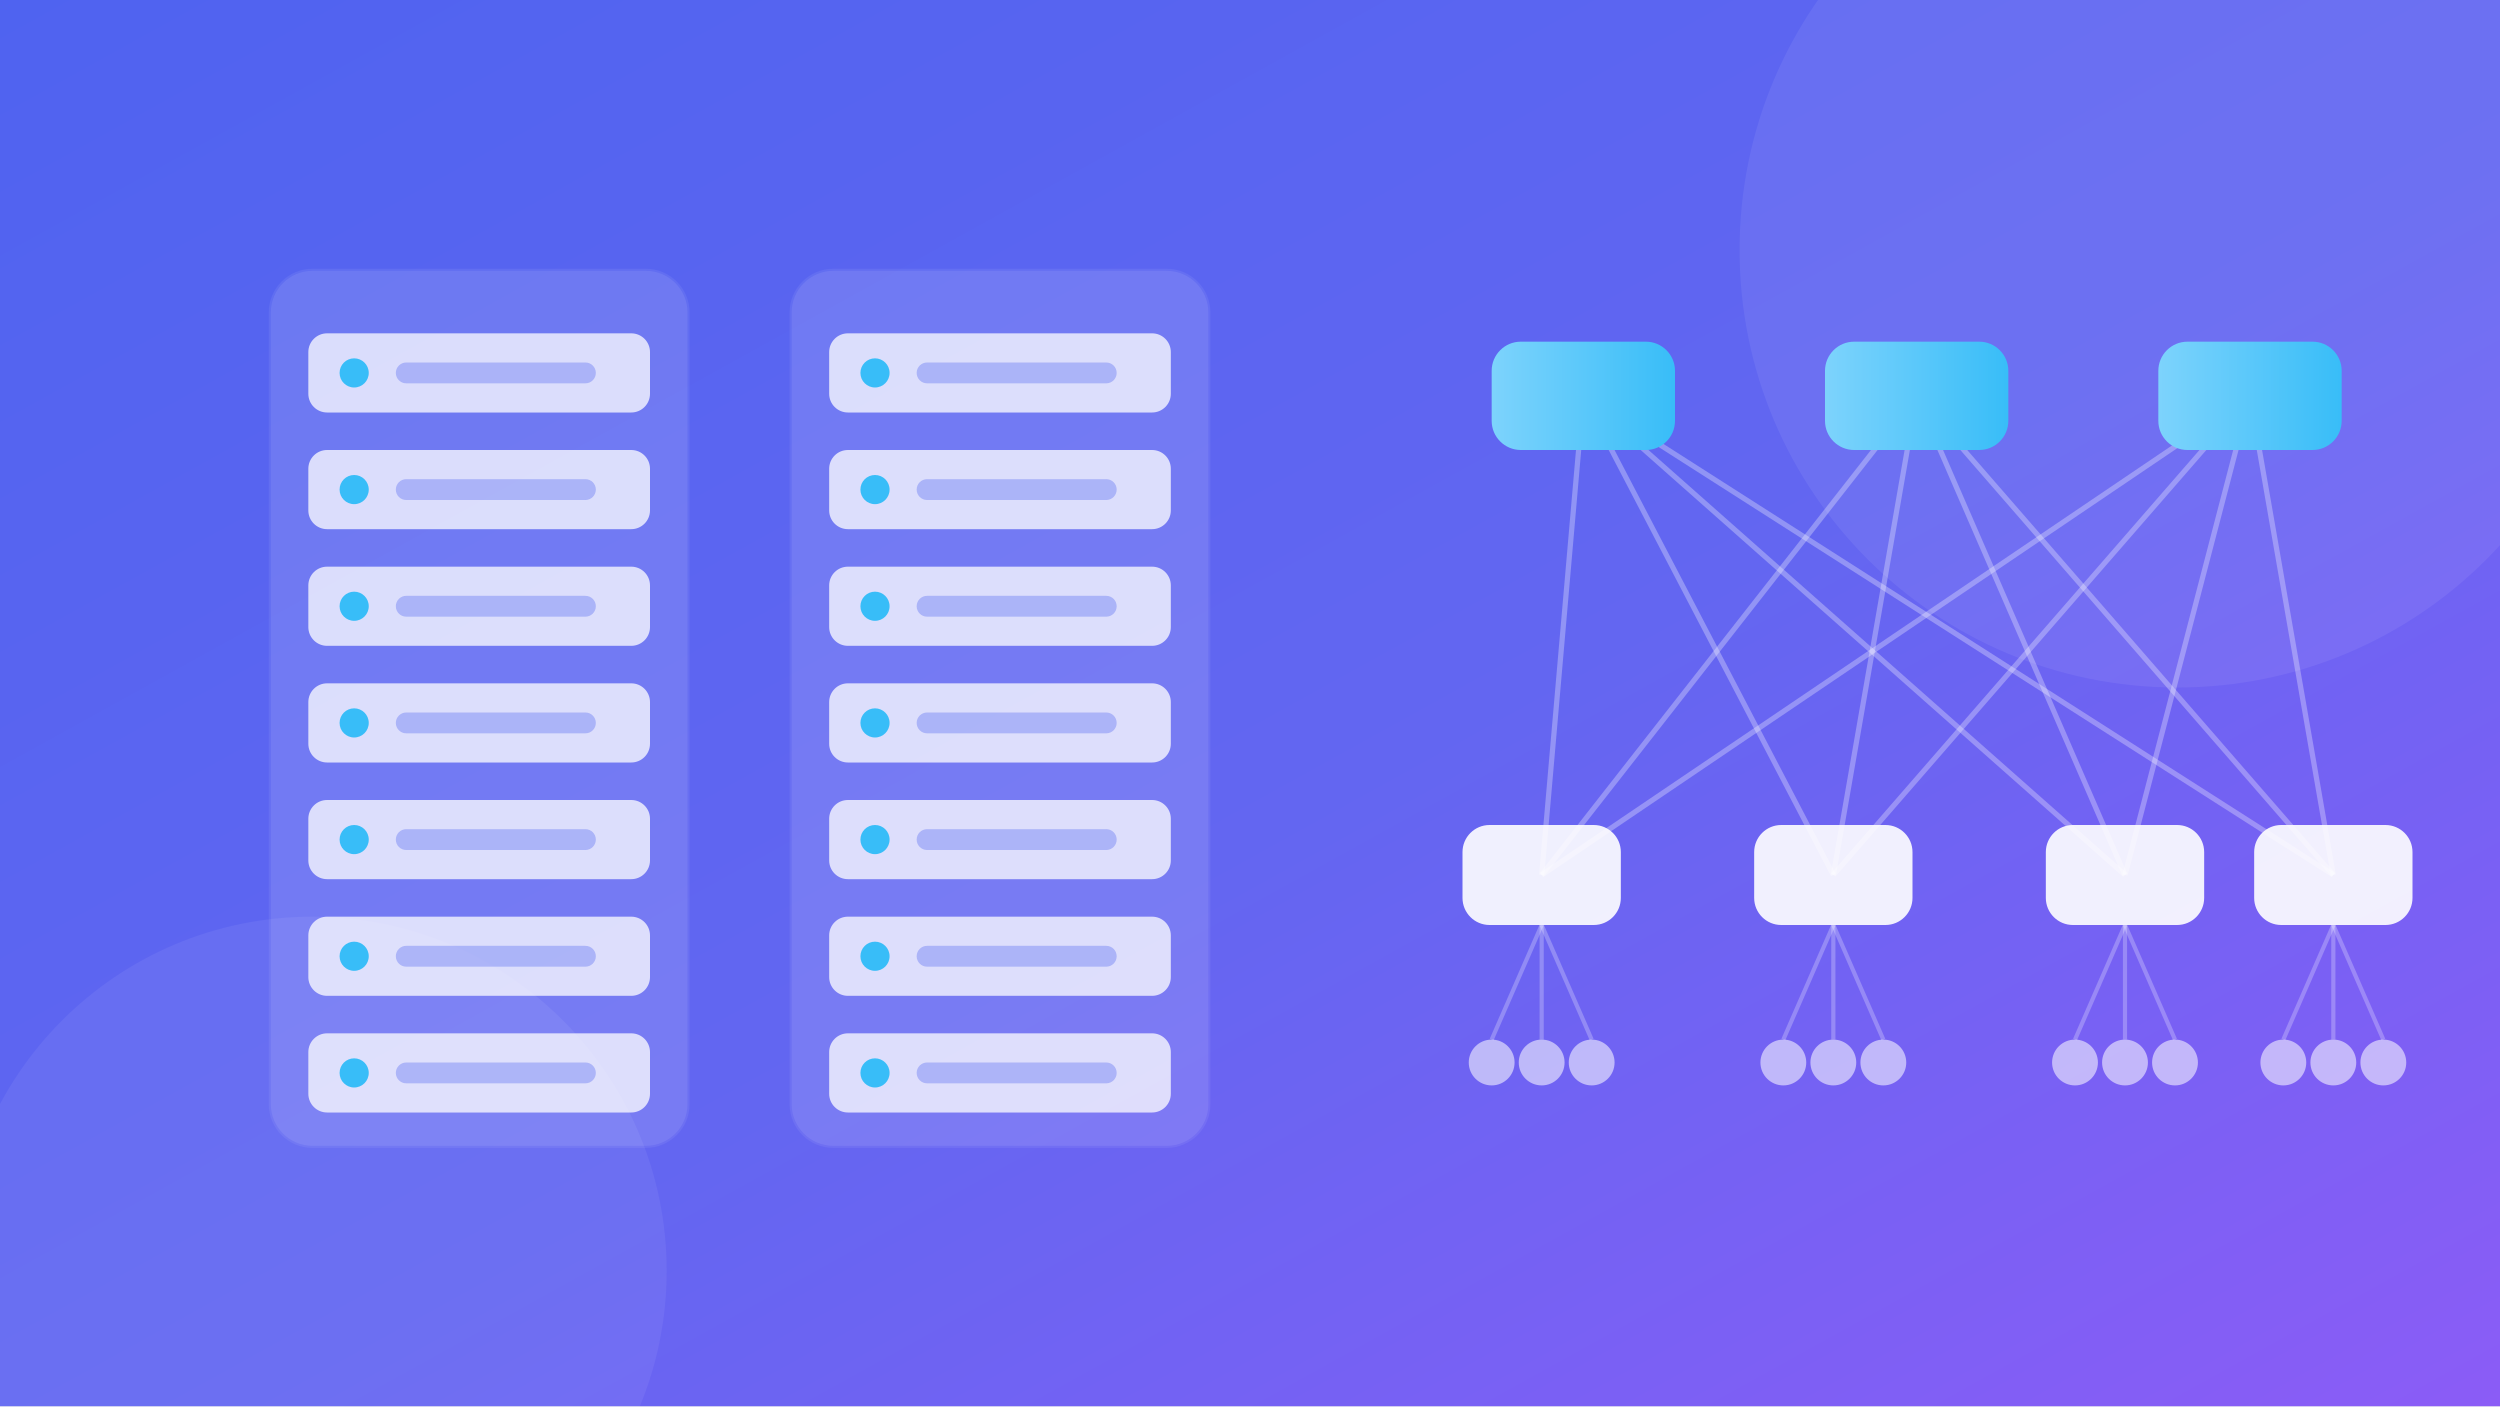
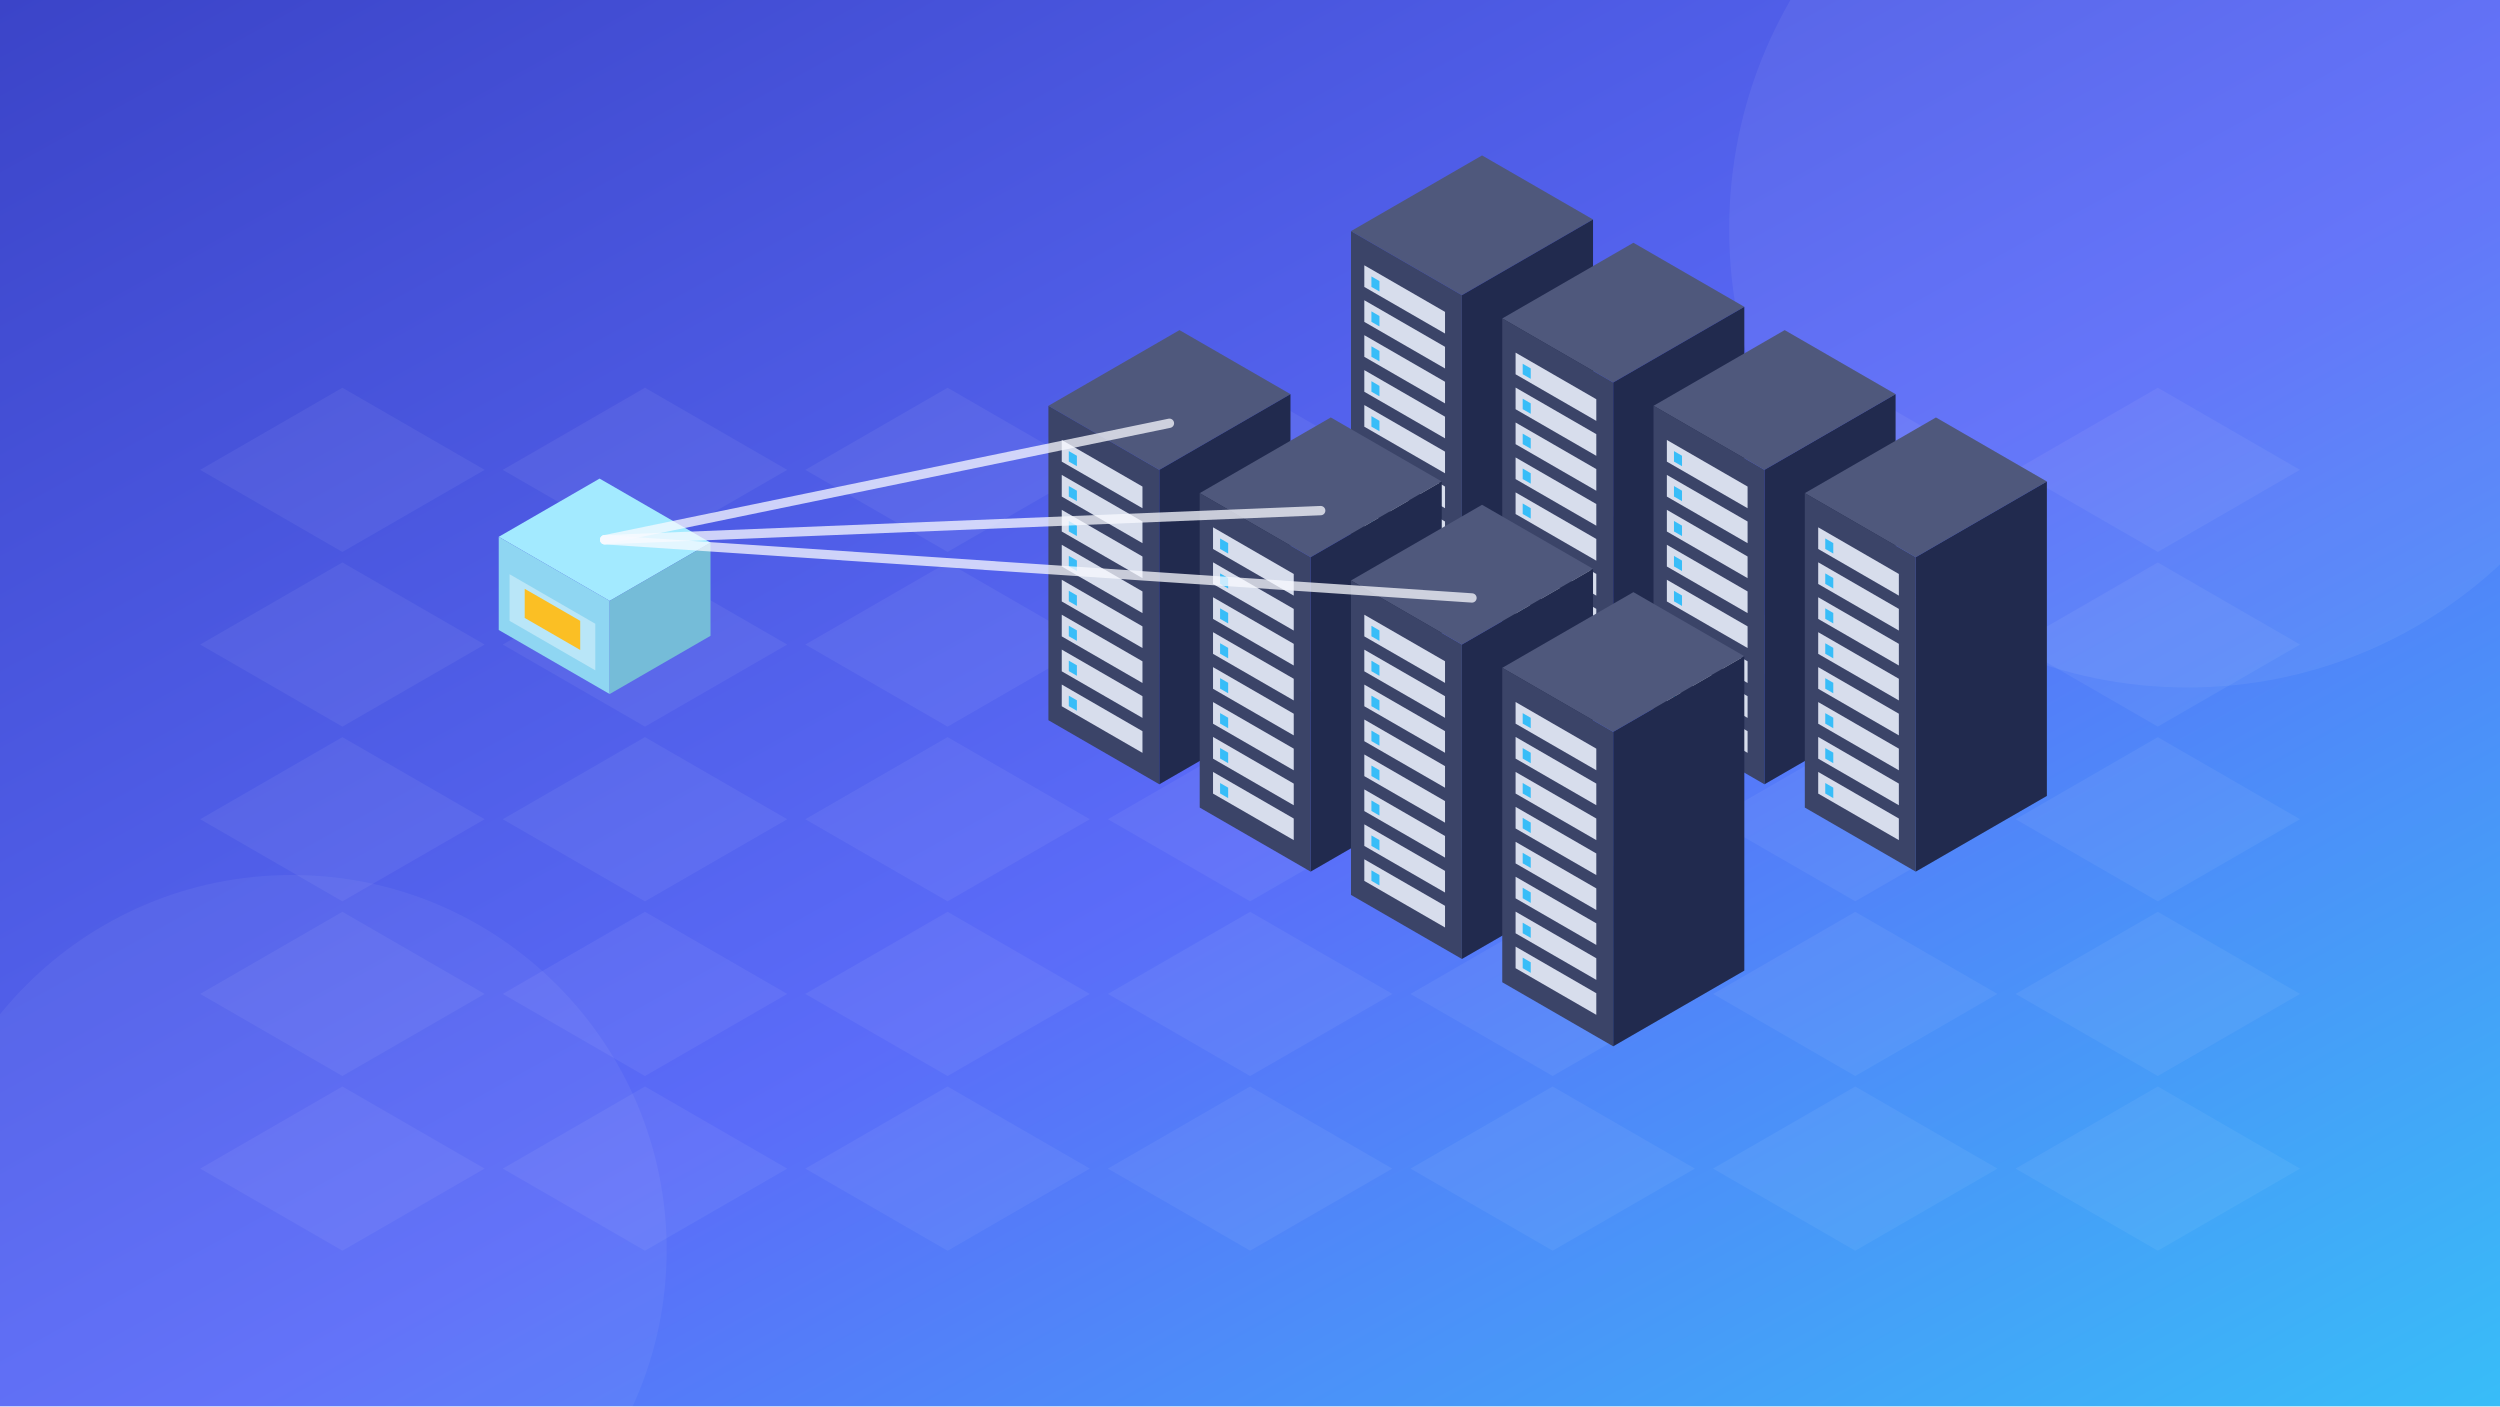
- <svg xmlns="http://www.w3.org/2000/svg" viewBox="0 0 1200 675" width="1200" height="675" role="img">
+ <svg xmlns="http://www.w3.org/2000/svg" viewBox="0 0 1200 675" width="1200" height="675" role="img" aria-label="topicsn">
  <defs>
-     <linearGradient id="bgd" x1="0" y1="0" x2="1" y2="1">
-       <stop offset="0%" stop-color="#4F63F0" />
-       <stop offset="55%" stop-color="#6366F1" />
-       <stop offset="100%" stop-color="#8B5CF6" />
-     </linearGradient>
-     <linearGradient id="sheend" x1="0" y1="0" x2="0" y2="1">
-       <stop offset="0%" stop-color="#ffffff" stop-opacity="0.30" />
-       <stop offset="100%" stop-color="#ffffff" stop-opacity="0.04" />
-     </linearGradient>
-     <linearGradient id="skyd" x1="0" y1="0" x2="1" y2="0">
-       <stop offset="0%" stop-color="#7DD3FC" />
+     <linearGradient id="bgtopicsn" x1="0" y1="0" x2="1" y2="1">
+       <stop offset="0%" stop-color="#3B44C8" />
+       <stop offset="55%" stop-color="#5B6CF9" />
      <stop offset="100%" stop-color="#38BDF8" />
    </linearGradient>
  </defs>
-   <rect width="1200" height="675" fill="url(#bgd)" />
-   <circle cx="1045" cy="120" r="210" fill="#ffffff" opacity="0.07" />
-   <circle cx="150" cy="610" r="170" fill="#ffffff" opacity="0.06" />
-   <rect x="130" y="130" width="200" height="420" rx="20" fill="#ffffff" opacity="0.14" stroke="#ffffff" stroke-opacity="0.45" stroke-width="2" />
-   <rect x="148" y="160" width="164" height="38" rx="9" fill="#ffffff" opacity="0.75" />
-   <circle cx="170" cy="179" r="7" fill="#38BDF8" />
-   <rect x="190" y="174" width="96" height="10" rx="5" fill="#4F63F0" opacity="0.35" />
-   <rect x="148" y="216" width="164" height="38" rx="9" fill="#ffffff" opacity="0.75" />
-   <circle cx="170" cy="235" r="7" fill="#38BDF8" />
-   <rect x="190" y="230" width="96" height="10" rx="5" fill="#4F63F0" opacity="0.35" />
-   <rect x="148" y="272" width="164" height="38" rx="9" fill="#ffffff" opacity="0.75" />
-   <circle cx="170" cy="291" r="7" fill="#38BDF8" />
-   <rect x="190" y="286" width="96" height="10" rx="5" fill="#4F63F0" opacity="0.35" />
-   <rect x="148" y="328" width="164" height="38" rx="9" fill="#ffffff" opacity="0.75" />
-   <circle cx="170" cy="347" r="7" fill="#38BDF8" />
-   <rect x="190" y="342" width="96" height="10" rx="5" fill="#4F63F0" opacity="0.35" />
-   <rect x="148" y="384" width="164" height="38" rx="9" fill="#ffffff" opacity="0.75" />
-   <circle cx="170" cy="403" r="7" fill="#38BDF8" />
-   <rect x="190" y="398" width="96" height="10" rx="5" fill="#4F63F0" opacity="0.35" />
-   <rect x="148" y="440" width="164" height="38" rx="9" fill="#ffffff" opacity="0.75" />
-   <circle cx="170" cy="459" r="7" fill="#38BDF8" />
-   <rect x="190" y="454" width="96" height="10" rx="5" fill="#4F63F0" opacity="0.35" />
-   <rect x="148" y="496" width="164" height="38" rx="9" fill="#ffffff" opacity="0.75" />
-   <circle cx="170" cy="515" r="7" fill="#38BDF8" />
-   <rect x="190" y="510" width="96" height="10" rx="5" fill="#4F63F0" opacity="0.35" />
-   <rect x="380" y="130" width="200" height="420" rx="20" fill="#ffffff" opacity="0.14" stroke="#ffffff" stroke-opacity="0.45" stroke-width="2" />
-   <rect x="398" y="160" width="164" height="38" rx="9" fill="#ffffff" opacity="0.75" />
-   <circle cx="420" cy="179" r="7" fill="#38BDF8" />
-   <rect x="440" y="174" width="96" height="10" rx="5" fill="#4F63F0" opacity="0.35" />
-   <rect x="398" y="216" width="164" height="38" rx="9" fill="#ffffff" opacity="0.75" />
-   <circle cx="420" cy="235" r="7" fill="#38BDF8" />
-   <rect x="440" y="230" width="96" height="10" rx="5" fill="#4F63F0" opacity="0.35" />
-   <rect x="398" y="272" width="164" height="38" rx="9" fill="#ffffff" opacity="0.75" />
-   <circle cx="420" cy="291" r="7" fill="#38BDF8" />
-   <rect x="440" y="286" width="96" height="10" rx="5" fill="#4F63F0" opacity="0.35" />
-   <rect x="398" y="328" width="164" height="38" rx="9" fill="#ffffff" opacity="0.75" />
-   <circle cx="420" cy="347" r="7" fill="#38BDF8" />
-   <rect x="440" y="342" width="96" height="10" rx="5" fill="#4F63F0" opacity="0.35" />
-   <rect x="398" y="384" width="164" height="38" rx="9" fill="#ffffff" opacity="0.75" />
-   <circle cx="420" cy="403" r="7" fill="#38BDF8" />
-   <rect x="440" y="398" width="96" height="10" rx="5" fill="#4F63F0" opacity="0.35" />
-   <rect x="398" y="440" width="164" height="38" rx="9" fill="#ffffff" opacity="0.75" />
-   <circle cx="420" cy="459" r="7" fill="#38BDF8" />
-   <rect x="440" y="454" width="96" height="10" rx="5" fill="#4F63F0" opacity="0.35" />
-   <rect x="398" y="496" width="164" height="38" rx="9" fill="#ffffff" opacity="0.75" />
-   <circle cx="420" cy="515" r="7" fill="#38BDF8" />
-   <rect x="440" y="510" width="96" height="10" rx="5" fill="#4F63F0" opacity="0.35" />
-   <line x1="760" y1="190" x2="740" y2="420" stroke="#ffffff" stroke-opacity="0.30" stroke-width="2.5" />
-   <line x1="760" y1="190" x2="880" y2="420" stroke="#ffffff" stroke-opacity="0.30" stroke-width="2.5" />
-   <line x1="760" y1="190" x2="1020" y2="420" stroke="#ffffff" stroke-opacity="0.30" stroke-width="2.5" />
-   <line x1="760" y1="190" x2="1120" y2="420" stroke="#ffffff" stroke-opacity="0.30" stroke-width="2.5" />
-   <line x1="920" y1="190" x2="740" y2="420" stroke="#ffffff" stroke-opacity="0.30" stroke-width="2.5" />
-   <line x1="920" y1="190" x2="880" y2="420" stroke="#ffffff" stroke-opacity="0.30" stroke-width="2.5" />
-   <line x1="920" y1="190" x2="1020" y2="420" stroke="#ffffff" stroke-opacity="0.30" stroke-width="2.5" />
-   <line x1="920" y1="190" x2="1120" y2="420" stroke="#ffffff" stroke-opacity="0.30" stroke-width="2.5" />
-   <line x1="1080" y1="190" x2="740" y2="420" stroke="#ffffff" stroke-opacity="0.30" stroke-width="2.5" />
-   <line x1="1080" y1="190" x2="880" y2="420" stroke="#ffffff" stroke-opacity="0.30" stroke-width="2.5" />
-   <line x1="1080" y1="190" x2="1020" y2="420" stroke="#ffffff" stroke-opacity="0.30" stroke-width="2.5" />
-   <line x1="1080" y1="190" x2="1120" y2="420" stroke="#ffffff" stroke-opacity="0.30" stroke-width="2.5" />
-   <rect x="716" y="164" width="88" height="52" rx="14" fill="url(#skyd)" />
-   <rect x="876" y="164" width="88" height="52" rx="14" fill="url(#skyd)" />
-   <rect x="1036" y="164" width="88" height="52" rx="14" fill="url(#skyd)" />
-   <rect x="702" y="396" width="76" height="48" rx="13" fill="#ffffff" opacity="0.9" />
-   <rect x="842" y="396" width="76" height="48" rx="13" fill="#ffffff" opacity="0.9" />
-   <rect x="982" y="396" width="76" height="48" rx="13" fill="#ffffff" opacity="0.9" />
-   <rect x="1082" y="396" width="76" height="48" rx="13" fill="#ffffff" opacity="0.9" />
-   <circle cx="716" cy="510" r="11" fill="#ffffff" opacity="0.55" />
-   <line x1="740" y1="444" x2="716" y2="499" stroke="#ffffff" stroke-opacity="0.25" stroke-width="2" />
-   <circle cx="740" cy="510" r="11" fill="#ffffff" opacity="0.55" />
-   <line x1="740" y1="444" x2="740" y2="499" stroke="#ffffff" stroke-opacity="0.25" stroke-width="2" />
-   <circle cx="764" cy="510" r="11" fill="#ffffff" opacity="0.55" />
-   <line x1="740" y1="444" x2="764" y2="499" stroke="#ffffff" stroke-opacity="0.25" stroke-width="2" />
-   <circle cx="856" cy="510" r="11" fill="#ffffff" opacity="0.55" />
-   <line x1="880" y1="444" x2="856" y2="499" stroke="#ffffff" stroke-opacity="0.25" stroke-width="2" />
-   <circle cx="880" cy="510" r="11" fill="#ffffff" opacity="0.55" />
-   <line x1="880" y1="444" x2="880" y2="499" stroke="#ffffff" stroke-opacity="0.25" stroke-width="2" />
-   <circle cx="904" cy="510" r="11" fill="#ffffff" opacity="0.55" />
-   <line x1="880" y1="444" x2="904" y2="499" stroke="#ffffff" stroke-opacity="0.25" stroke-width="2" />
-   <circle cx="996" cy="510" r="11" fill="#ffffff" opacity="0.55" />
-   <line x1="1020" y1="444" x2="996" y2="499" stroke="#ffffff" stroke-opacity="0.25" stroke-width="2" />
-   <circle cx="1020" cy="510" r="11" fill="#ffffff" opacity="0.55" />
-   <line x1="1020" y1="444" x2="1020" y2="499" stroke="#ffffff" stroke-opacity="0.25" stroke-width="2" />
-   <circle cx="1044" cy="510" r="11" fill="#ffffff" opacity="0.55" />
-   <line x1="1020" y1="444" x2="1044" y2="499" stroke="#ffffff" stroke-opacity="0.25" stroke-width="2" />
-   <circle cx="1096" cy="510" r="11" fill="#ffffff" opacity="0.55" />
-   <line x1="1120" y1="444" x2="1096" y2="499" stroke="#ffffff" stroke-opacity="0.25" stroke-width="2" />
-   <circle cx="1120" cy="510" r="11" fill="#ffffff" opacity="0.55" />
-   <line x1="1120" y1="444" x2="1120" y2="499" stroke="#ffffff" stroke-opacity="0.25" stroke-width="2" />
-   <circle cx="1144" cy="510" r="11" fill="#ffffff" opacity="0.55" />
-   <line x1="1120" y1="444" x2="1144" y2="499" stroke="#ffffff" stroke-opacity="0.25" stroke-width="2" />
+   <rect width="1200" height="675" fill="url(#bgtopicsn)" />
+   <circle cx="1050" cy="110" r="220" fill="#ffffff" opacity="0.06" />
+   <circle cx="140" cy="600" r="180" fill="#ffffff" opacity="0.05" />
+   <g transform="translate(629.1 354.1) scale(2.795)" font-family="ui-sans-serif, system-ui, sans-serif">
+     <polygon points="-166.28,-60.10 -141.85,-46.00 -166.28,-31.90 -190.70,-46.00" fill="#ffffff" opacity="0.055" />
+     <polygon points="-166.28,-30.10 -141.85,-16.00 -166.28,-1.90 -190.70,-16.00" fill="#ffffff" opacity="0.055" />
+     <polygon points="-166.28,-0.10 -141.85,14.00 -166.28,28.10 -190.70,14.00" fill="#ffffff" opacity="0.055" />
+     <polygon points="-166.28,29.90 -141.85,44.00 -166.28,58.10 -190.70,44.00" fill="#ffffff" opacity="0.055" />
+     <polygon points="-166.28,59.90 -141.85,74.00 -166.28,88.10 -190.70,74.00" fill="#ffffff" opacity="0.055" />
+     <polygon points="-114.32,-60.10 -89.89,-46.00 -114.32,-31.90 -138.74,-46.00" fill="#ffffff" opacity="0.055" />
+     <polygon points="-114.32,-30.10 -89.89,-16.00 -114.32,-1.90 -138.74,-16.00" fill="#ffffff" opacity="0.055" />
+     <polygon points="-114.32,-0.10 -89.89,14.00 -114.32,28.10 -138.74,14.00" fill="#ffffff" opacity="0.055" />
+     <polygon points="-114.32,29.90 -89.89,44.00 -114.32,58.10 -138.74,44.00" fill="#ffffff" opacity="0.055" />
+     <polygon points="-114.32,59.90 -89.89,74.00 -114.32,88.10 -138.74,74.00" fill="#ffffff" opacity="0.055" />
+     <polygon points="-62.35,-60.10 -37.93,-46.00 -62.35,-31.90 -86.78,-46.00" fill="#ffffff" opacity="0.055" />
+     <polygon points="-62.35,-30.10 -37.93,-16.00 -62.35,-1.90 -86.78,-16.00" fill="#ffffff" opacity="0.055" />
+     <polygon points="-62.35,-0.10 -37.93,14.00 -62.35,28.10 -86.78,14.00" fill="#ffffff" opacity="0.055" />
+     <polygon points="-62.35,29.90 -37.93,44.00 -62.35,58.10 -86.78,44.00" fill="#ffffff" opacity="0.055" />
+     <polygon points="-62.35,59.90 -37.93,74.00 -62.35,88.10 -86.78,74.00" fill="#ffffff" opacity="0.055" />
+     <polygon points="-10.39,-60.10 14.03,-46.00 -10.39,-31.90 -34.81,-46.00" fill="#ffffff" opacity="0.055" />
+     <polygon points="-10.39,-30.10 14.03,-16.00 -10.39,-1.90 -34.81,-16.00" fill="#ffffff" opacity="0.055" />
+     <polygon points="-10.39,-0.10 14.03,14.00 -10.39,28.10 -34.81,14.00" fill="#ffffff" opacity="0.055" />
+     <polygon points="-10.39,29.90 14.03,44.00 -10.39,58.10 -34.81,44.00" fill="#ffffff" opacity="0.055" />
+     <polygon points="-10.39,59.90 14.03,74.00 -10.39,88.10 -34.81,74.00" fill="#ffffff" opacity="0.055" />
+     <polygon points="41.57,-60.10 65.99,-46.00 41.57,-31.90 17.15,-46.00" fill="#ffffff" opacity="0.055" />
+     <polygon points="41.57,-30.10 65.99,-16.00 41.57,-1.90 17.15,-16.00" fill="#ffffff" opacity="0.055" />
+     <polygon points="41.57,-0.10 65.99,14.00 41.57,28.10 17.15,14.00" fill="#ffffff" opacity="0.055" />
+     <polygon points="41.57,29.90 65.99,44.00 41.57,58.10 17.15,44.00" fill="#ffffff" opacity="0.055" />
+     <polygon points="41.57,59.90 65.99,74.00 41.57,88.10 17.15,74.00" fill="#ffffff" opacity="0.055" />
+     <polygon points="93.53,-60.10 117.95,-46.00 93.53,-31.90 69.11,-46.00" fill="#ffffff" opacity="0.055" />
+     <polygon points="93.53,-30.10 117.95,-16.00 93.53,-1.90 69.11,-16.00" fill="#ffffff" opacity="0.055" />
+     <polygon points="93.53,-0.10 117.95,14.00 93.53,28.10 69.11,14.00" fill="#ffffff" opacity="0.055" />
+     <polygon points="93.53,29.90 117.95,44.00 93.53,58.10 69.11,44.00" fill="#ffffff" opacity="0.055" />
+     <polygon points="93.53,59.90 117.95,74.00 93.53,88.10 69.11,74.00" fill="#ffffff" opacity="0.055" />
+     <polygon points="145.49,-60.10 169.91,-46.00 145.49,-31.90 121.07,-46.00" fill="#ffffff" opacity="0.055" />
+     <polygon points="145.49,-30.10 169.91,-16.00 145.49,-1.90 121.07,-16.00" fill="#ffffff" opacity="0.055" />
+     <polygon points="145.49,-0.10 169.91,14.00 145.49,28.10 121.07,14.00" fill="#ffffff" opacity="0.055" />
+     <polygon points="145.49,29.90 169.91,44.00 145.49,58.10 121.07,44.00" fill="#ffffff" opacity="0.055" />
+     <polygon points="145.49,59.90 169.91,74.00 145.49,88.10 121.07,74.00" fill="#ffffff" opacity="0.055" />
+     <polygon points="-122.11,-44.50 -103.06,-33.50 -120.38,-23.50 -139.43,-34.50" fill="#a3eaff" stroke="none" stroke-width="1" stroke-linejoin="round" />
+     <polygon points="-139.43,-18.50 -139.43,-34.50 -120.38,-23.50 -120.38,-7.50" fill="#8FD6F2" stroke="none" stroke-width="1" stroke-linejoin="round" />
+     <polygon points="-103.06,-17.50 -103.06,-33.50 -120.38,-23.50 -120.38,-7.50" fill="#75bcd8" stroke="none" stroke-width="1" stroke-linejoin="round" />
+     <polygon points="-137.57,-20.07 -122.85,-11.57 -122.85,-19.57 -137.57,-28.07" fill="#E4F6FD" opacity="0.5" />
+     <polygon points="-134.97,-20.57 -125.44,-15.07 -125.44,-20.07 -134.97,-25.57" fill="#FBBF24" />
+     <polygon points="29.44,-100.00 48.50,-89.00 25.98,-76.00 6.93,-87.00" fill="#4f587c" stroke="none" stroke-width="1" stroke-linejoin="round" />
+     <polygon points="6.93,-33.00 6.93,-87.00 25.98,-76.00 25.98,-22.00" fill="#3B4468" stroke="none" stroke-width="1" stroke-linejoin="round" />
+     <polygon points="48.50,-35.00 48.50,-89.00 25.98,-76.00 25.98,-22.00" fill="#212a4e" stroke="none" stroke-width="1" stroke-linejoin="round" />
+     <polygon points="9.22,-35.41 23.08,-27.41 23.08,-31.13 9.22,-39.13" fill="#E8EDFB" opacity="0.9" />
+     <polygon points="10.44,-35.42 11.82,-34.63 11.82,-36.42 10.44,-37.23" fill="#38BDF8" />
+     <polygon points="9.22,-41.41 23.08,-33.41 23.08,-37.13 9.22,-45.13" fill="#E8EDFB" opacity="0.9" />
+     <polygon points="10.44,-41.42 11.82,-40.63 11.82,-42.42 10.44,-43.23" fill="#38BDF8" />
+     <polygon points="9.22,-47.41 23.08,-39.41 23.08,-43.13 9.22,-51.13" fill="#E8EDFB" opacity="0.9" />
+     <polygon points="10.44,-47.42 11.82,-46.63 11.82,-48.42 10.44,-49.23" fill="#38BDF8" />
+     <polygon points="9.22,-53.41 23.08,-45.41 23.08,-49.13 9.22,-57.13" fill="#E8EDFB" opacity="0.9" />
+     <polygon points="10.44,-53.42 11.82,-52.63 11.82,-54.42 10.44,-55.23" fill="#38BDF8" />
+     <polygon points="9.22,-59.41 23.08,-51.41 23.08,-55.13 9.22,-63.13" fill="#E8EDFB" opacity="0.9" />
+     <polygon points="10.44,-59.42 11.82,-58.63 11.82,-60.42 10.44,-61.23" fill="#38BDF8" />
+     <polygon points="9.22,-65.41 23.08,-57.41 23.08,-61.13 9.22,-69.13" fill="#E8EDFB" opacity="0.9" />
+     <polygon points="10.44,-65.42 11.82,-64.63 11.82,-66.42 10.44,-67.22" fill="#38BDF8" />
+     <polygon points="9.22,-71.41 23.08,-63.41 23.08,-67.13 9.22,-75.13" fill="#E8EDFB" opacity="0.9" />
+     <polygon points="10.44,-71.42 11.82,-70.63 11.82,-72.42 10.44,-73.22" fill="#38BDF8" />
+     <polygon points="9.22,-77.41 23.08,-69.41 23.08,-73.13 9.22,-81.13" fill="#E8EDFB" opacity="0.9" />
+     <polygon points="10.44,-77.42 11.82,-76.63 11.82,-78.42 10.44,-79.22" fill="#38BDF8" />
+     <polygon points="55.43,-85.00 74.48,-74.00 51.96,-61.00 32.91,-72.00" fill="#4f587c" stroke="none" stroke-width="1" stroke-linejoin="round" />
+     <polygon points="32.91,-18.00 32.91,-72.00 51.96,-61.00 51.96,-7.00" fill="#3B4468" stroke="none" stroke-width="1" stroke-linejoin="round" />
+     <polygon points="74.48,-20.00 74.48,-74.00 51.96,-61.00 51.96,-7.00" fill="#212a4e" stroke="none" stroke-width="1" stroke-linejoin="round" />
+     <polygon points="35.20,-20.41 49.06,-12.40 49.06,-16.13 35.20,-24.13" fill="#E8EDFB" opacity="0.9" />
+     <polygon points="36.42,-20.43 37.80,-19.63 37.80,-21.42 36.42,-22.23" fill="#38BDF8" />
+     <polygon points="35.20,-26.41 49.06,-18.41 49.06,-22.13 35.20,-30.13" fill="#E8EDFB" opacity="0.9" />
+     <polygon points="36.42,-26.43 37.80,-25.63 37.80,-27.43 36.42,-28.23" fill="#38BDF8" />
+     <polygon points="35.20,-32.41 49.06,-24.40 49.06,-28.12 35.20,-36.13" fill="#E8EDFB" opacity="0.9" />
+     <polygon points="36.42,-32.42 37.80,-31.63 37.80,-33.42 36.42,-34.23" fill="#38BDF8" />
+     <polygon points="35.20,-38.41 49.06,-30.40 49.06,-34.13 35.20,-42.13" fill="#E8EDFB" opacity="0.9" />
+     <polygon points="36.42,-38.42 37.80,-37.63 37.80,-39.42 36.42,-40.23" fill="#38BDF8" />
+     <polygon points="35.20,-44.41 49.06,-36.41 49.06,-40.13 35.20,-48.13" fill="#E8EDFB" opacity="0.9" />
+     <polygon points="36.42,-44.42 37.80,-43.63 37.80,-45.42 36.42,-46.23" fill="#38BDF8" />
+     <polygon points="35.20,-50.41 49.06,-42.41 49.06,-46.13 35.20,-54.13" fill="#E8EDFB" opacity="0.9" />
+     <polygon points="36.42,-50.42 37.80,-49.63 37.80,-51.42 36.42,-52.22" fill="#38BDF8" />
+     <polygon points="35.20,-56.41 49.06,-48.41 49.06,-52.13 35.20,-60.13" fill="#E8EDFB" opacity="0.9" />
+     <polygon points="36.42,-56.42 37.80,-55.63 37.80,-57.42 36.42,-58.22" fill="#38BDF8" />
+     <polygon points="35.20,-62.41 49.06,-54.41 49.06,-58.13 35.20,-66.13" fill="#E8EDFB" opacity="0.9" />
+     <polygon points="36.42,-62.42 37.80,-61.63 37.80,-63.42 36.42,-64.22" fill="#38BDF8" />
+     <polygon points="81.41,-70.00 100.46,-59.00 77.94,-46.00 58.89,-57.00" fill="#4f587c" stroke="none" stroke-width="1" stroke-linejoin="round" />
+     <polygon points="58.89,-3.00 58.89,-57.00 77.94,-46.00 77.94,8.00" fill="#3B4468" stroke="none" stroke-width="1" stroke-linejoin="round" />
+     <polygon points="100.46,-5.00 100.46,-59.00 77.94,-46.00 77.94,8.00" fill="#212a4e" stroke="none" stroke-width="1" stroke-linejoin="round" />
+     <polygon points="61.18,-5.40 75.04,2.60 75.04,-1.12 61.18,-9.13" fill="#E8EDFB" opacity="0.9" />
+     <polygon points="62.40,-5.42 63.78,-4.62 63.78,-6.42 62.40,-7.22" fill="#38BDF8" />
+     <polygon points="61.18,-11.40 75.04,-3.40 75.04,-7.13 61.18,-15.13" fill="#E8EDFB" opacity="0.9" />
+     <polygon points="62.40,-11.42 63.78,-10.62 63.78,-12.42 62.40,-13.22" fill="#38BDF8" />
+     <polygon points="61.18,-17.40 75.04,-9.40 75.04,-13.12 61.18,-21.12" fill="#E8EDFB" opacity="0.9" />
+     <polygon points="62.40,-17.42 63.78,-16.62 63.78,-18.42 62.40,-19.22" fill="#38BDF8" />
+     <polygon points="61.18,-23.40 75.04,-15.40 75.04,-19.12 61.18,-27.12" fill="#E8EDFB" opacity="0.9" />
+     <polygon points="62.40,-23.42 63.78,-22.62 63.78,-24.42 62.40,-25.22" fill="#38BDF8" />
+     <polygon points="61.18,-29.40 75.04,-21.40 75.04,-25.12 61.18,-33.13" fill="#E8EDFB" opacity="0.9" />
+     <polygon points="62.40,-29.42 63.78,-28.62 63.78,-30.42 62.40,-31.22" fill="#38BDF8" />
+     <polygon points="61.18,-35.41 75.04,-27.40 75.04,-31.12 61.18,-39.13" fill="#E8EDFB" opacity="0.9" />
+     <polygon points="62.40,-35.42 63.78,-34.62 63.78,-36.42 62.40,-37.22" fill="#38BDF8" />
+     <polygon points="61.18,-41.41 75.04,-33.41 75.04,-37.13 61.18,-45.13" fill="#E8EDFB" opacity="0.9" />
+     <polygon points="62.40,-41.42 63.78,-40.62 63.78,-42.42 62.40,-43.22" fill="#38BDF8" />
+     <polygon points="61.18,-47.41 75.04,-39.41 75.04,-43.13 61.18,-51.13" fill="#E8EDFB" opacity="0.9" />
+     <polygon points="62.40,-47.42 63.78,-46.62 63.78,-48.42 62.40,-49.22" fill="#38BDF8" />
+     <polygon points="107.39,-55.00 126.44,-44.00 103.92,-31.00 84.87,-42.00" fill="#4f587c" stroke="none" stroke-width="1" stroke-linejoin="round" />
+     <polygon points="84.87,12.00 84.87,-42.00 103.92,-31.00 103.92,23.00" fill="#3B4468" stroke="none" stroke-width="1" stroke-linejoin="round" />
+     <polygon points="126.44,10.00 126.44,-44.00 103.92,-31.00 103.92,23.00" fill="#212a4e" stroke="none" stroke-width="1" stroke-linejoin="round" />
+     <polygon points="87.17,9.60 101.02,17.59 101.02,13.88 87.17,5.88" fill="#E8EDFB" opacity="0.9" />
+     <polygon points="88.38,9.58 89.76,10.38 89.76,8.58 88.38,7.78" fill="#38BDF8" />
+     <polygon points="87.17,3.60 101.02,11.60 101.02,7.88 87.17,-0.13" fill="#E8EDFB" opacity="0.9" />
+     <polygon points="88.38,3.58 89.76,4.38 89.76,2.57 88.38,1.78" fill="#38BDF8" />
+     <polygon points="87.17,-2.40 101.02,5.60 101.02,1.88 87.17,-6.12" fill="#E8EDFB" opacity="0.9" />
+     <polygon points="88.38,-2.42 89.76,-1.63 89.76,-3.43 88.38,-4.22" fill="#38BDF8" />
+     <polygon points="87.17,-8.40 101.02,-0.40 101.02,-4.12 87.17,-12.12" fill="#E8EDFB" opacity="0.9" />
+     <polygon points="88.38,-8.42 89.76,-7.63 89.76,-9.43 88.38,-10.22" fill="#38BDF8" />
+     <polygon points="87.17,-14.40 101.02,-6.40 101.02,-10.12 87.17,-18.12" fill="#E8EDFB" opacity="0.9" />
+     <polygon points="88.38,-14.42 89.76,-13.63 89.76,-15.43 88.38,-16.22" fill="#38BDF8" />
+     <polygon points="87.17,-20.40 101.02,-12.40 101.02,-16.12 87.17,-24.12" fill="#E8EDFB" opacity="0.9" />
+     <polygon points="88.38,-20.42 89.76,-19.62 89.76,-21.42 88.38,-22.22" fill="#38BDF8" />
+     <polygon points="87.17,-26.40 101.02,-18.40 101.02,-22.12 87.17,-30.12" fill="#E8EDFB" opacity="0.9" />
+     <polygon points="88.38,-26.42 89.76,-25.62 89.76,-27.42 88.38,-28.22" fill="#38BDF8" />
+     <polygon points="87.17,-32.41 101.02,-24.40 101.02,-28.12 87.17,-36.13" fill="#E8EDFB" opacity="0.9" />
+     <polygon points="88.38,-32.42 89.76,-31.62 89.76,-33.42 88.38,-34.22" fill="#38BDF8" />
+     <polygon points="-22.52,-70.00 -3.46,-59.00 -25.98,-46.00 -45.03,-57.00" fill="#4f587c" stroke="none" stroke-width="1" stroke-linejoin="round" />
+     <polygon points="-45.03,-3.00 -45.03,-57.00 -25.98,-46.00 -25.98,8.00" fill="#3B4468" stroke="none" stroke-width="1" stroke-linejoin="round" />
+     <polygon points="-3.46,-5.00 -3.46,-59.00 -25.98,-46.00 -25.98,8.00" fill="#212a4e" stroke="none" stroke-width="1" stroke-linejoin="round" />
+     <polygon points="-42.74,-5.40 -28.88,2.60 -28.88,-1.12 -42.74,-9.13" fill="#E8EDFB" opacity="0.9" />
+     <polygon points="-41.53,-5.42 -40.14,-4.62 -40.14,-6.42 -41.53,-7.22" fill="#38BDF8" />
+     <polygon points="-42.74,-11.40 -28.88,-3.40 -28.88,-7.13 -42.74,-15.13" fill="#E8EDFB" opacity="0.9" />
+     <polygon points="-41.53,-11.43 -40.14,-10.63 -40.14,-12.43 -41.53,-13.23" fill="#38BDF8" />
+     <polygon points="-42.74,-17.40 -28.88,-9.40 -28.88,-13.12 -42.74,-21.12" fill="#E8EDFB" opacity="0.9" />
+     <polygon points="-41.53,-17.43 -40.14,-16.63 -40.14,-18.43 -41.53,-19.23" fill="#38BDF8" />
+     <polygon points="-42.74,-23.40 -28.88,-15.40 -28.88,-19.12 -42.74,-27.12" fill="#E8EDFB" opacity="0.9" />
+     <polygon points="-41.53,-23.43 -40.14,-22.63 -40.14,-24.43 -41.53,-25.23" fill="#38BDF8" />
+     <polygon points="-42.74,-29.40 -28.88,-21.40 -28.88,-25.12 -42.74,-33.13" fill="#E8EDFB" opacity="0.9" />
+     <polygon points="-41.53,-29.43 -40.14,-28.63 -40.14,-30.43 -41.53,-31.23" fill="#38BDF8" />
+     <polygon points="-42.74,-35.41 -28.88,-27.40 -28.88,-31.12 -42.74,-39.13" fill="#E8EDFB" opacity="0.9" />
+     <polygon points="-41.53,-35.42 -40.14,-34.63 -40.14,-36.42 -41.53,-37.22" fill="#38BDF8" />
+     <polygon points="-42.74,-41.41 -28.88,-33.41 -28.88,-37.13 -42.74,-45.13" fill="#E8EDFB" opacity="0.9" />
+     <polygon points="-41.53,-41.42 -40.14,-40.63 -40.14,-42.42 -41.53,-43.22" fill="#38BDF8" />
+     <polygon points="-42.74,-47.41 -28.88,-39.41 -28.88,-43.13 -42.74,-51.13" fill="#E8EDFB" opacity="0.9" />
+     <polygon points="-41.53,-47.42 -40.14,-46.63 -40.14,-48.42 -41.53,-49.22" fill="#38BDF8" />
+     <polygon points="3.46,-55.00 22.52,-44.00 0.00,-31.00 -19.05,-42.00" fill="#4f587c" stroke="none" stroke-width="1" stroke-linejoin="round" />
+     <polygon points="-19.05,12.00 -19.05,-42.00 0.00,-31.00 0.00,23.00" fill="#3B4468" stroke="none" stroke-width="1" stroke-linejoin="round" />
+     <polygon points="22.52,10.00 22.52,-44.00 0.00,-31.00 0.00,23.00" fill="#212a4e" stroke="none" stroke-width="1" stroke-linejoin="round" />
+     <polygon points="-16.76,9.60 -2.90,17.59 -2.90,13.88 -16.76,5.88" fill="#E8EDFB" opacity="0.9" />
+     <polygon points="-15.55,9.57 -14.16,10.38 -14.16,8.58 -15.55,7.78" fill="#38BDF8" />
+     <polygon points="-16.76,3.60 -2.90,11.60 -2.90,7.88 -16.76,-0.13" fill="#E8EDFB" opacity="0.9" />
+     <polygon points="-15.55,3.57 -14.16,4.38 -14.16,2.57 -15.55,1.77" fill="#38BDF8" />
+     <polygon points="-16.76,-2.40 -2.90,5.60 -2.90,1.88 -16.76,-6.12" fill="#E8EDFB" opacity="0.9" />
+     <polygon points="-15.55,-2.43 -14.16,-1.63 -14.16,-3.43 -15.55,-4.23" fill="#38BDF8" />
+     <polygon points="-16.76,-8.40 -2.90,-0.40 -2.90,-4.12 -16.76,-12.12" fill="#E8EDFB" opacity="0.9" />
+     <polygon points="-15.55,-8.43 -14.16,-7.63 -14.16,-9.43 -15.55,-10.23" fill="#38BDF8" />
+     <polygon points="-16.76,-14.40 -2.90,-6.40 -2.90,-10.12 -16.76,-18.12" fill="#E8EDFB" opacity="0.9" />
+     <polygon points="-15.55,-14.43 -14.16,-13.63 -14.16,-15.43 -15.55,-16.23" fill="#38BDF8" />
+     <polygon points="-16.76,-20.40 -2.90,-12.40 -2.90,-16.12 -16.76,-24.12" fill="#E8EDFB" opacity="0.9" />
+     <polygon points="-15.55,-20.42 -14.16,-19.62 -14.16,-21.42 -15.55,-22.22" fill="#38BDF8" />
+     <polygon points="-16.76,-26.40 -2.90,-18.40 -2.90,-22.12 -16.76,-30.12" fill="#E8EDFB" opacity="0.9" />
+     <polygon points="-15.55,-26.42 -14.16,-25.62 -14.16,-27.42 -15.55,-28.22" fill="#38BDF8" />
+     <polygon points="-16.76,-32.41 -2.90,-24.40 -2.90,-28.12 -16.76,-36.13" fill="#E8EDFB" opacity="0.9" />
+     <polygon points="-15.55,-32.42 -14.16,-31.62 -14.16,-33.42 -15.55,-34.22" fill="#38BDF8" />
+     <polygon points="29.44,-40.00 48.50,-29.00 25.98,-16.00 6.93,-27.00" fill="#4f587c" stroke="none" stroke-width="1" stroke-linejoin="round" />
+     <polygon points="6.93,27.00 6.93,-27.00 25.98,-16.00 25.98,38.00" fill="#3B4468" stroke="none" stroke-width="1" stroke-linejoin="round" />
+     <polygon points="48.50,25.00 48.50,-29.00 25.98,-16.00 25.98,38.00" fill="#212a4e" stroke="none" stroke-width="1" stroke-linejoin="round" />
+     <polygon points="9.22,24.59 23.08,32.59 23.08,28.87 9.22,20.88" fill="#E8EDFB" opacity="0.9" />
+     <polygon points="10.44,24.58 11.82,25.38 11.82,23.58 10.44,22.78" fill="#38BDF8" />
+     <polygon points="9.22,18.59 23.08,26.59 23.08,22.87 9.22,14.88" fill="#E8EDFB" opacity="0.9" />
+     <polygon points="10.44,18.58 11.82,19.38 11.82,17.58 10.44,16.78" fill="#38BDF8" />
+     <polygon points="9.22,12.60 23.08,20.59 23.08,16.88 9.22,8.88" fill="#E8EDFB" opacity="0.9" />
+     <polygon points="10.44,12.58 11.82,13.38 11.82,11.58 10.44,10.78" fill="#38BDF8" />
+     <polygon points="9.22,6.60 23.08,14.59 23.08,10.88 9.22,2.88" fill="#E8EDFB" opacity="0.9" />
+     <polygon points="10.44,6.58 11.82,7.38 11.82,5.58 10.44,4.78" fill="#38BDF8" />
+     <polygon points="9.22,0.60 23.08,8.59 23.08,4.88 9.22,-3.12" fill="#E8EDFB" opacity="0.9" />
+     <polygon points="10.44,0.58 11.82,1.38 11.82,-0.42 10.44,-1.22" fill="#38BDF8" />
+     <polygon points="9.22,-5.40 23.08,2.59 23.08,-1.13 9.22,-9.12" fill="#E8EDFB" opacity="0.9" />
+     <polygon points="10.44,-5.42 11.82,-4.62 11.82,-6.42 10.44,-7.22" fill="#38BDF8" />
+     <polygon points="9.22,-11.40 23.08,-3.41 23.08,-7.13 9.22,-15.12" fill="#E8EDFB" opacity="0.9" />
+     <polygon points="10.44,-11.42 11.82,-10.62 11.82,-12.42 10.44,-13.22" fill="#38BDF8" />
+     <polygon points="9.22,-17.40 23.08,-9.41 23.08,-13.13 9.22,-21.12" fill="#E8EDFB" opacity="0.9" />
+     <polygon points="10.44,-17.42 11.82,-16.62 11.82,-18.42 10.44,-19.22" fill="#38BDF8" />
+     <polygon points="55.43,-25.00 74.48,-14.00 51.96,-1.00 32.91,-12.00" fill="#4f587c" stroke="none" stroke-width="1" stroke-linejoin="round" />
+     <polygon points="32.91,42.00 32.91,-12.00 51.96,-1.00 51.96,53.00" fill="#3B4468" stroke="none" stroke-width="1" stroke-linejoin="round" />
+     <polygon points="74.48,40.00 74.48,-14.00 51.96,-1.00 51.96,53.00" fill="#212a4e" stroke="none" stroke-width="1" stroke-linejoin="round" />
+     <polygon points="35.20,39.59 49.06,47.59 49.06,43.88 35.20,35.88" fill="#E8EDFB" opacity="0.9" />
+     <polygon points="36.42,39.58 37.80,40.38 37.80,38.57 36.42,37.77" fill="#38BDF8" />
+     <polygon points="35.20,33.59 49.06,41.59 49.06,37.88 35.20,29.87" fill="#E8EDFB" opacity="0.9" />
+     <polygon points="36.42,33.58 37.80,34.38 37.80,32.57 36.42,31.77" fill="#38BDF8" />
+     <polygon points="35.20,27.59 49.06,35.59 49.06,31.88 35.20,23.88" fill="#E8EDFB" opacity="0.9" />
+     <polygon points="36.42,27.57 37.80,28.37 37.80,26.57 36.42,25.77" fill="#38BDF8" />
+     <polygon points="35.20,21.59 49.06,29.59 49.06,25.88 35.20,17.88" fill="#E8EDFB" opacity="0.9" />
+     <polygon points="36.42,21.57 37.80,22.37 37.80,20.57 36.42,19.77" fill="#38BDF8" />
+     <polygon points="35.20,15.59 49.06,23.59 49.06,19.88 35.20,11.88" fill="#E8EDFB" opacity="0.9" />
+     <polygon points="36.42,15.57 37.80,16.37 37.80,14.57 36.42,13.77" fill="#38BDF8" />
+     <polygon points="35.20,9.59 49.06,17.59 49.06,13.88 35.20,5.88" fill="#E8EDFB" opacity="0.9" />
+     <polygon points="36.42,9.58 37.80,10.38 37.80,8.58 36.42,7.78" fill="#38BDF8" />
+     <polygon points="35.20,3.59 49.06,11.59 49.06,7.88 35.20,-0.13" fill="#E8EDFB" opacity="0.9" />
+     <polygon points="36.42,3.58 37.80,4.38 37.80,2.58 36.42,1.78" fill="#38BDF8" />
+     <polygon points="35.20,-2.41 49.06,5.59 49.06,1.88 35.20,-6.13" fill="#E8EDFB" opacity="0.9" />
+     <polygon points="36.42,-2.42 37.80,-1.63 37.80,-3.42 36.42,-4.22" fill="#38BDF8" />
+     <path d="M-121.24 -34.00 L-24.25 -54.00" stroke="#F8FAFF" stroke-width="1.6" fill="none" stroke-linecap="round" opacity="0.75" />
+     <path d="M-121.24 -34.00 L1.73 -39.00" stroke="#F8FAFF" stroke-width="1.6" fill="none" stroke-linecap="round" opacity="0.75" />
+     <path d="M-121.24 -34.00 L27.71 -24.00" stroke="#F8FAFF" stroke-width="1.6" fill="none" stroke-linecap="round" opacity="0.75" />
+   </g>
</svg>
